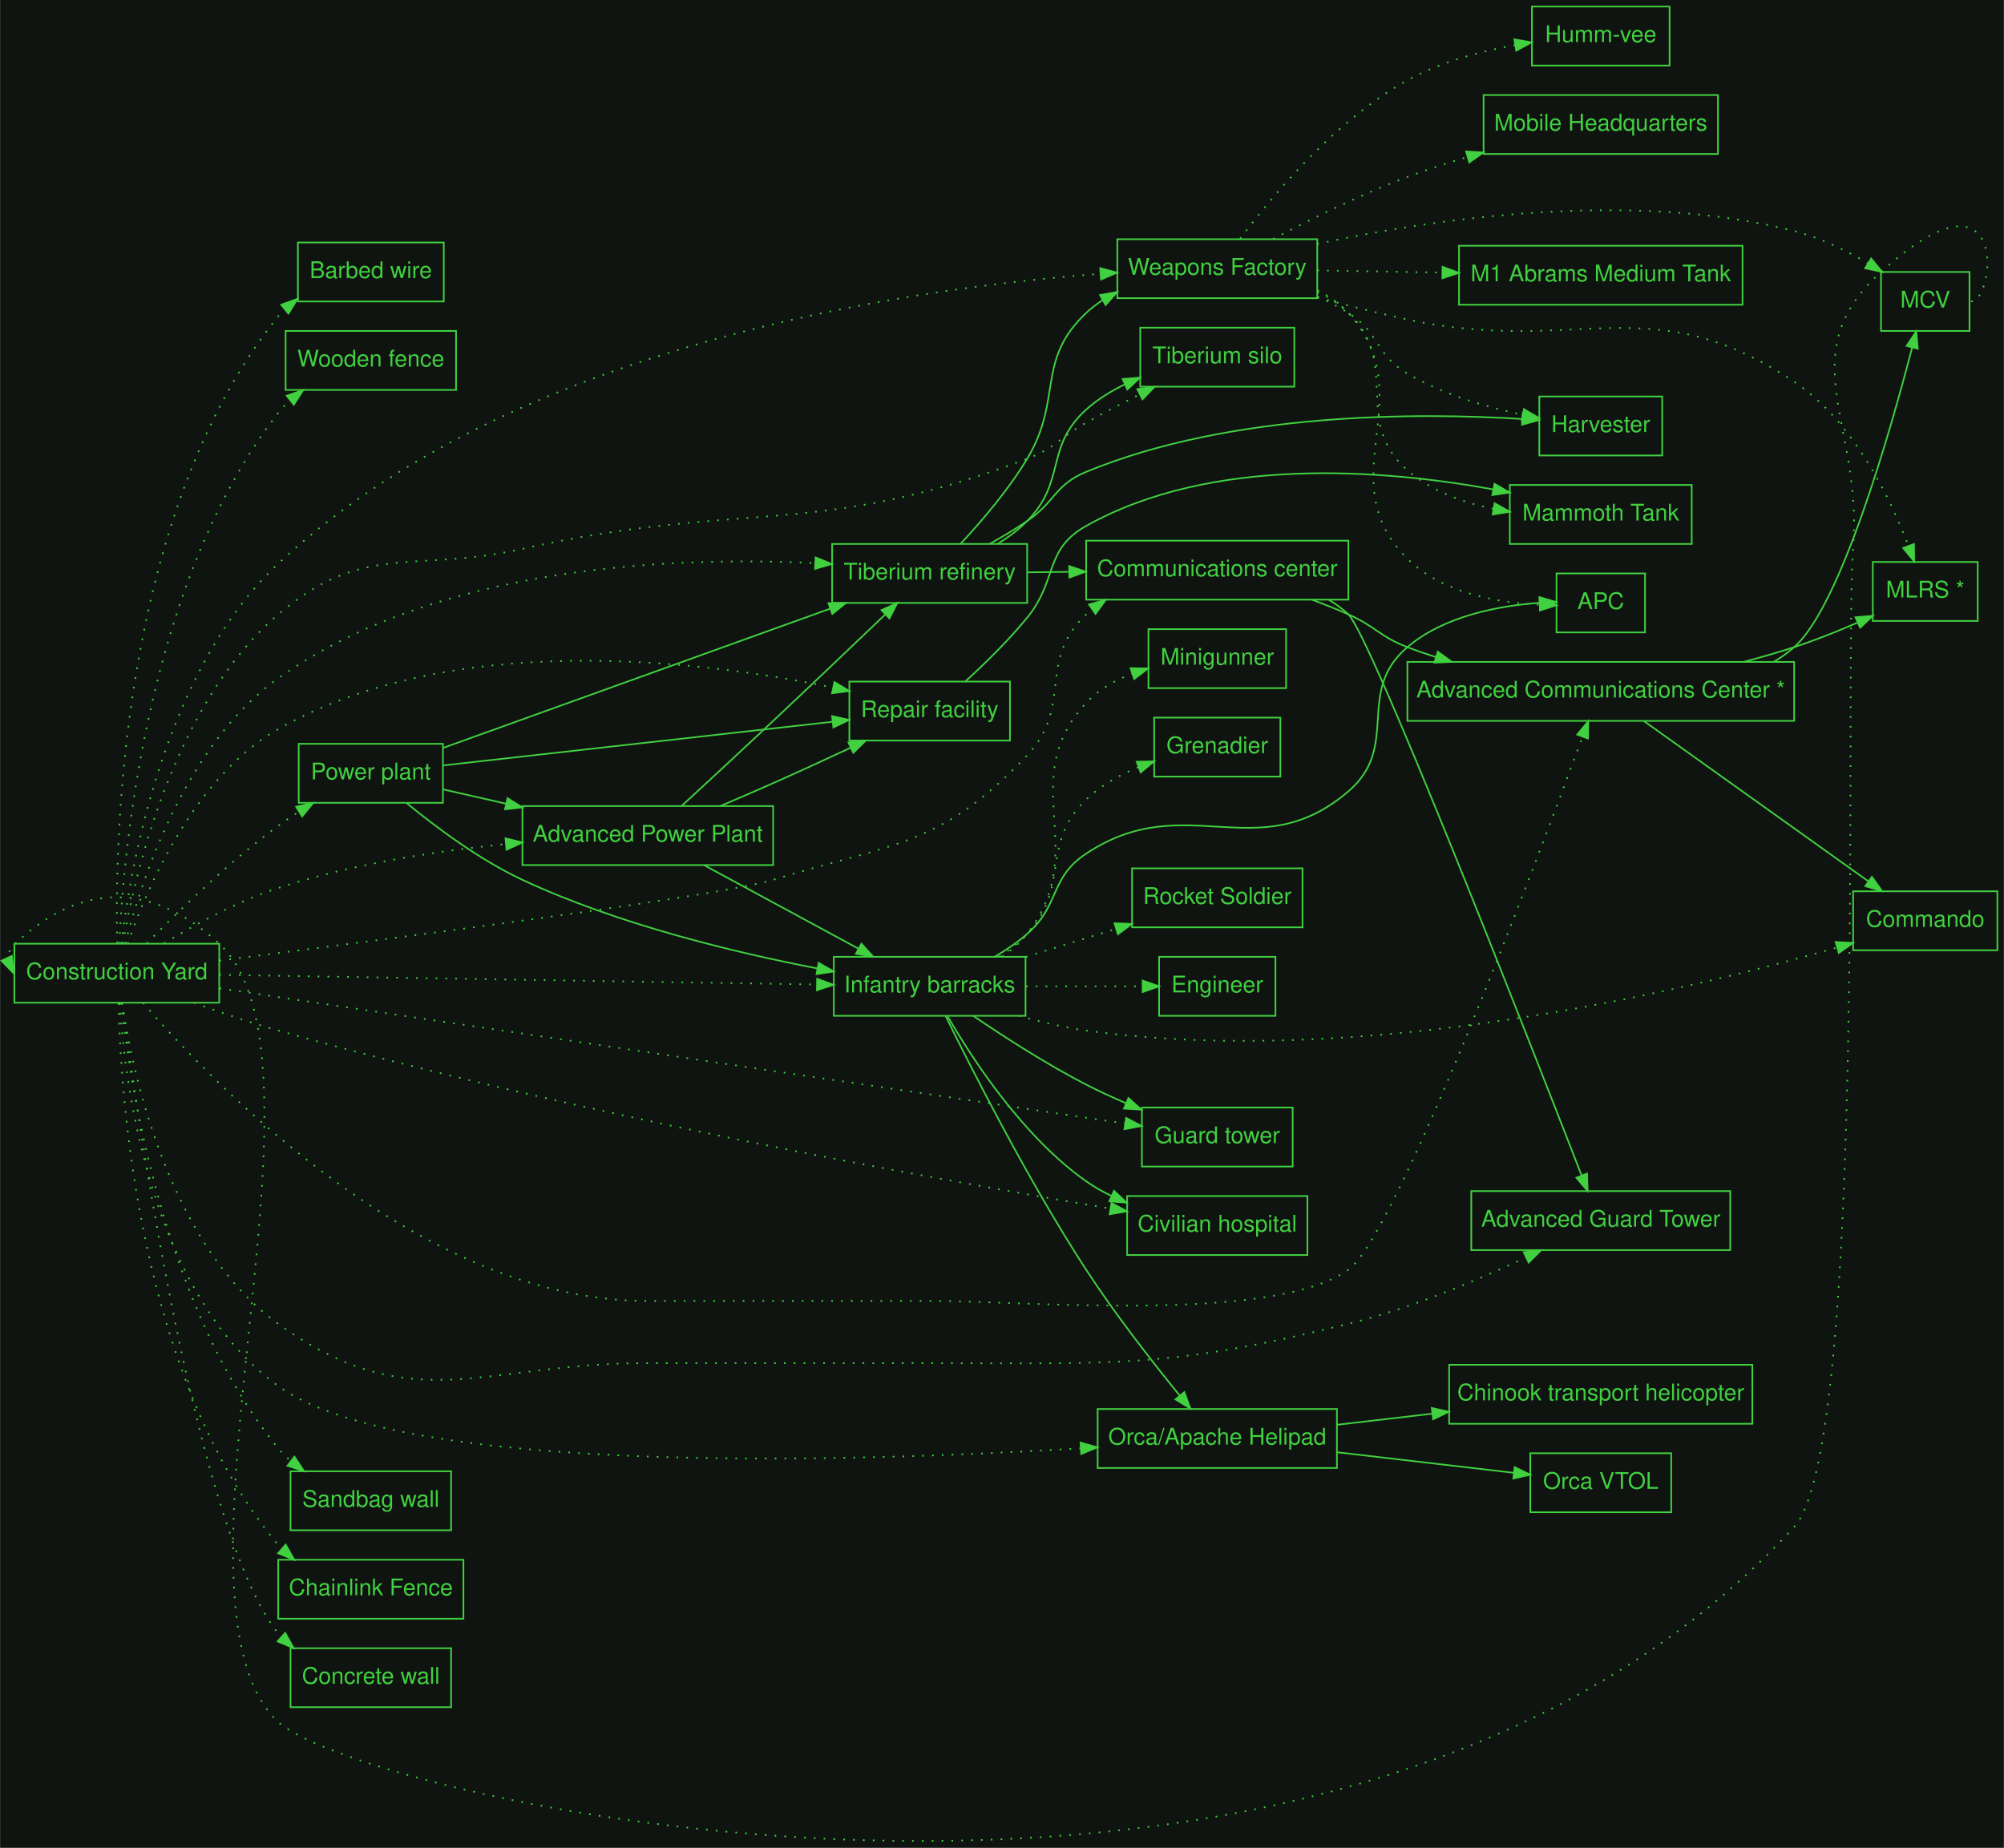
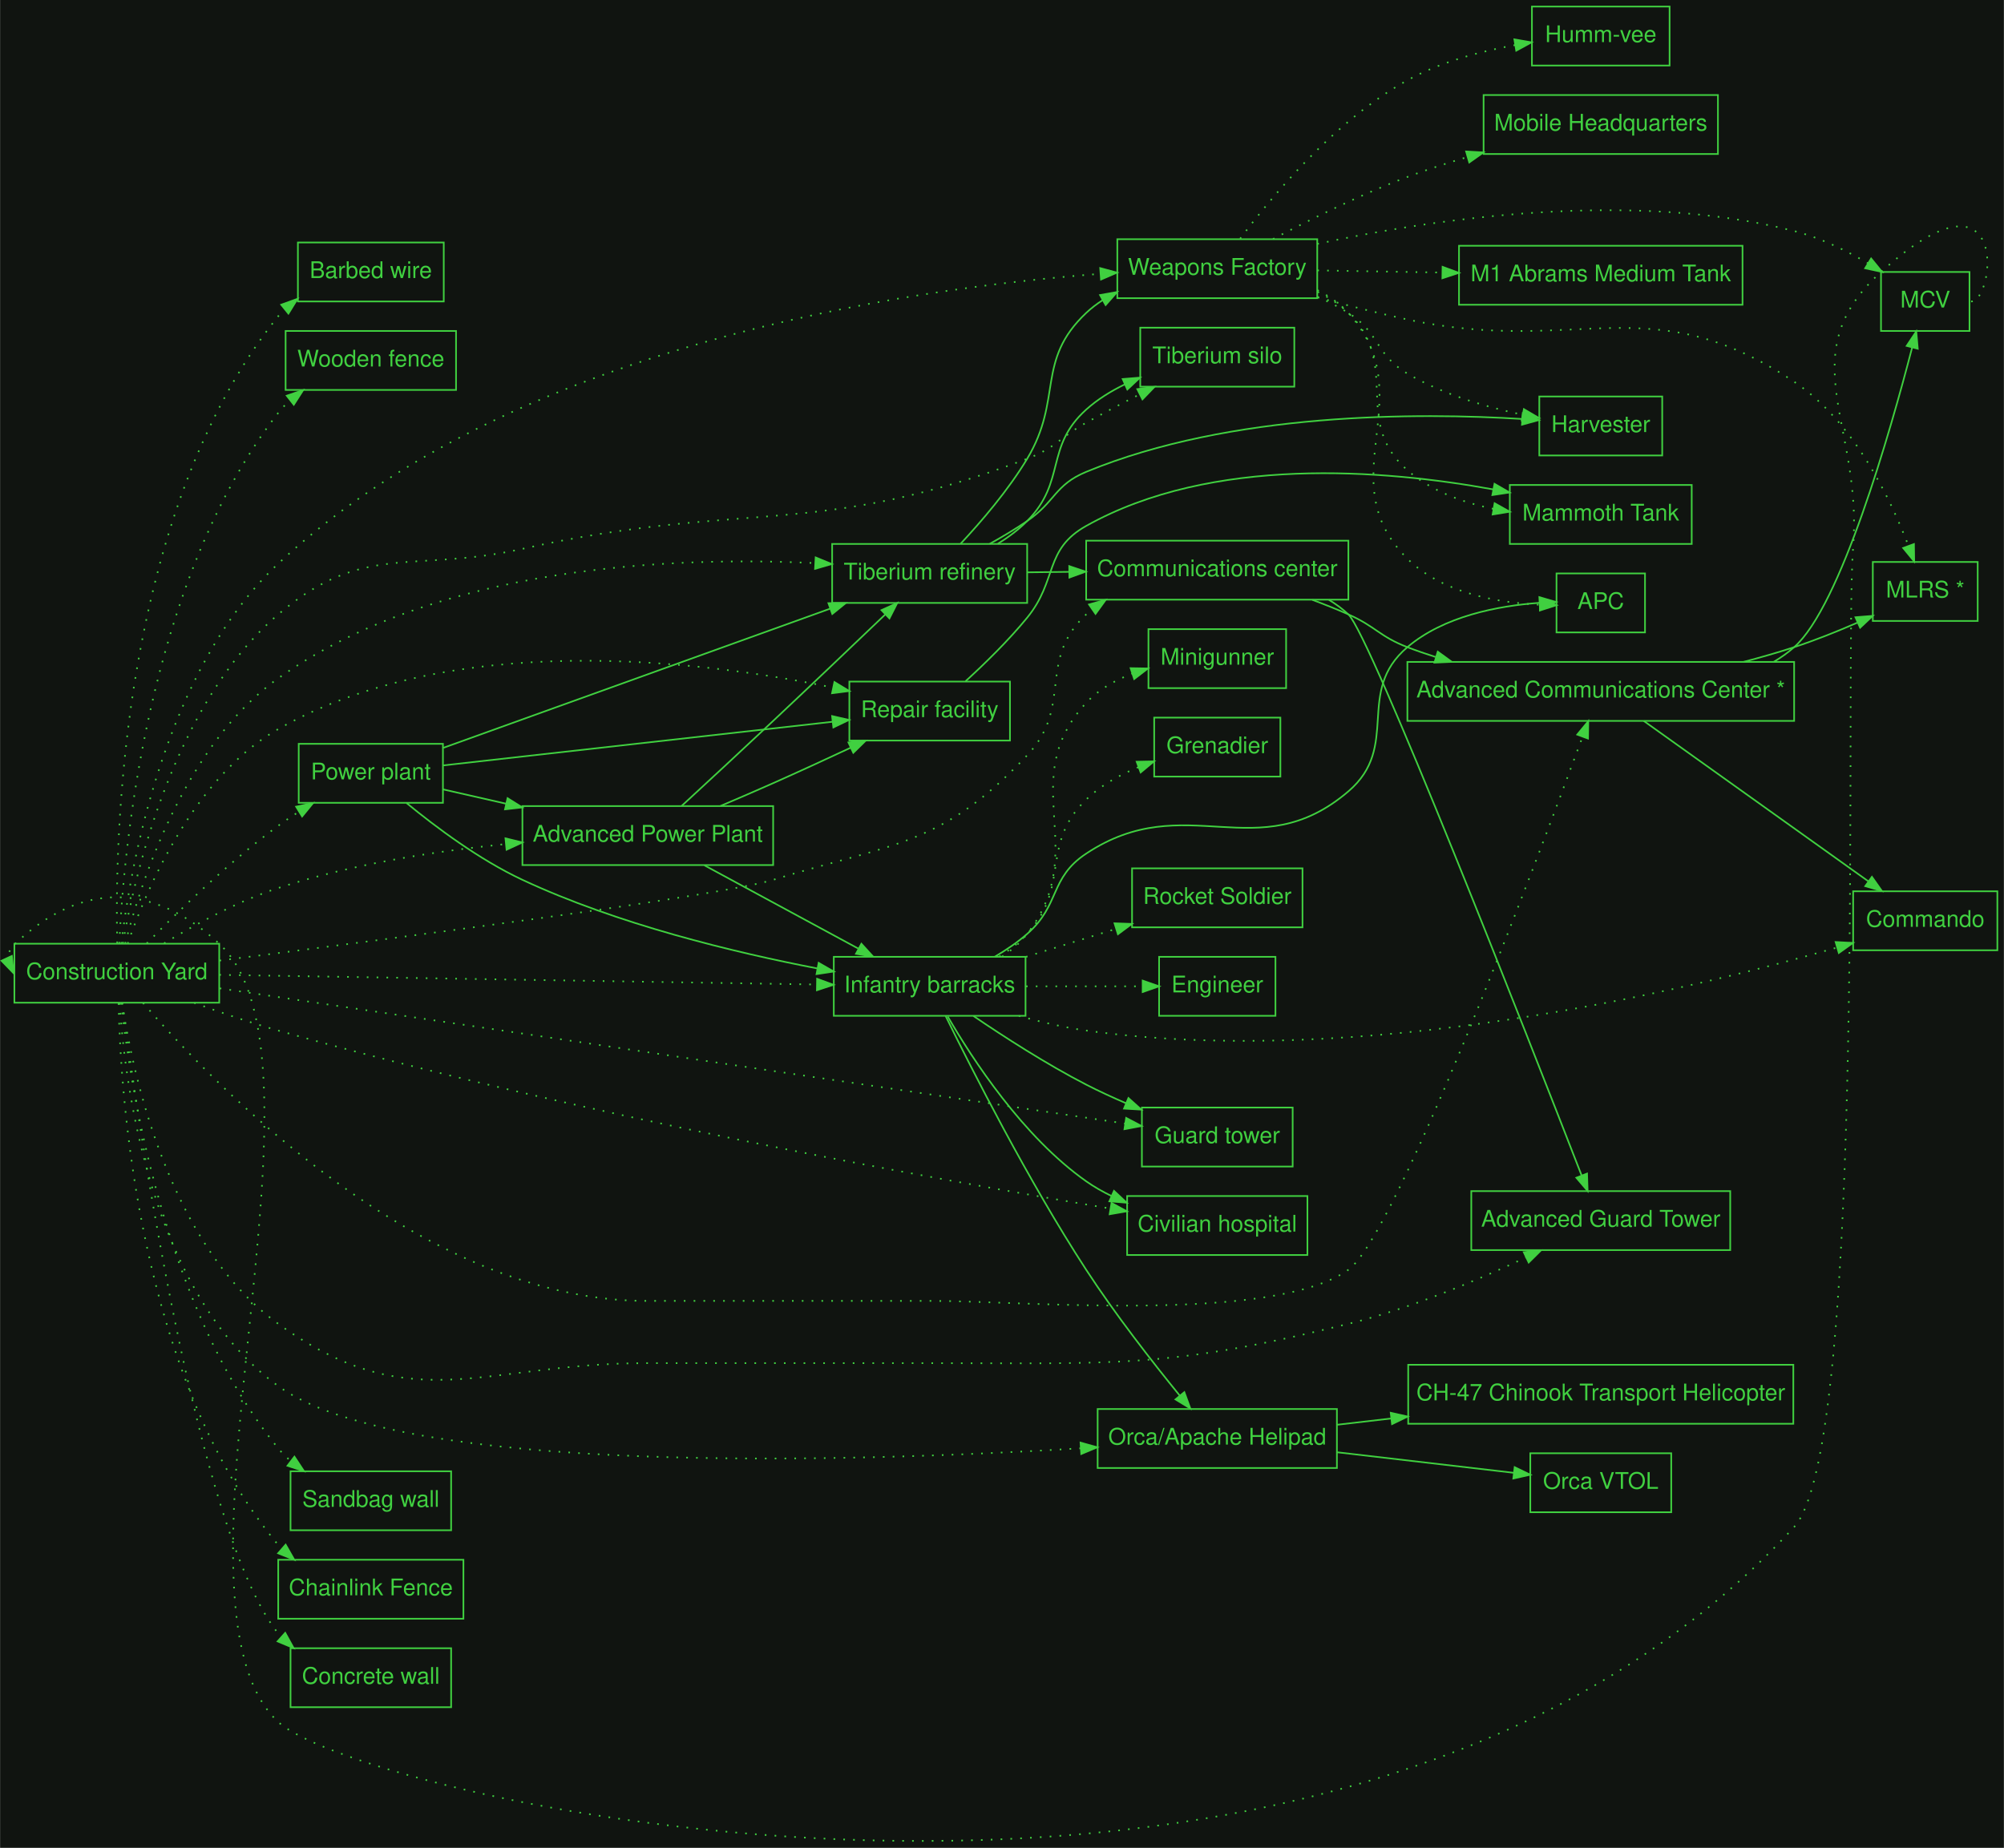
<svg xmlns="http://www.w3.org/2000/svg" xmlns:xlink="http://www.w3.org/1999/xlink" width="1223pt" height="1128pt" viewBox="0.00 0.00 1222.72 1127.84">
  <g id="graph0" class="graph" transform="scale(1 1) rotate(0) translate(4 1123.84)">
    <polygon fill="#101410" stroke="transparent" points="-4,4 -4,-1123.84 1218.72,-1123.84 1218.72,4 -4,4" />
    <g id="node1" class="node">
      <g id="a_node1">
        <a xlink:href="structures.html#weap" xlink:title="Weapons Factory" target="_top">
          <polygon fill="none" stroke="#40d040" points="799.72,-977.84 677.72,-977.84 677.72,-941.84 799.72,-941.84 799.72,-977.84" />
          <text text-anchor="middle" x="738.72" y="-956.14" font-family="Helvetica,sans-Serif" font-size="14.00" fill="#40d040">Weapons Factory</text>
        </a>
      </g>
    </g>
    <g id="node25" class="node">
      <g id="a_node25">
        <a xlink:href="units.html#htnk" xlink:title="Mammoth Tank" target="_top">
          <polygon fill="none" stroke="#40d040" points="1028.22,-827.84 917.22,-827.84 917.22,-791.84 1028.22,-791.84 1028.22,-827.84" />
          <text text-anchor="middle" x="972.72" y="-806.14" font-family="Helvetica,sans-Serif" font-size="14.00" fill="#40d040">Mammoth Tank</text>
        </a>
      </g>
    </g>
    <g id="edge42" class="edge">
      <path fill="none" stroke="#40d040" stroke-dasharray="1,5" d="M799.96,-945.73C806.84,-942.32 813.31,-938.09 818.72,-932.84 851.41,-901.1 820.44,-866.87 854.72,-836.84 869.21,-824.15 888.48,-817.1 907.19,-813.28" />
      <polygon fill="#40d040" stroke="#40d040" points="907.95,-816.69 917.19,-811.51 906.74,-809.8 907.95,-816.69" />
    </g>
    <g id="node26" class="node">
      <g id="a_node26">
        <a xlink:href="units.html#mtnk" xlink:title="M1 Abrams Medium Tank" target="_top">
          <polygon fill="none" stroke="#40d040" points="1059.22,-973.84 886.22,-973.84 886.22,-937.84 1059.22,-937.84 1059.22,-973.84" />
          <text text-anchor="middle" x="972.72" y="-952.14" font-family="Helvetica,sans-Serif" font-size="14.00" fill="#40d040">M1 Abrams Medium Tank</text>
        </a>
      </g>
    </g>
    <g id="edge43" class="edge">
      <path fill="none" stroke="#40d040" stroke-dasharray="1,5" d="M799.76,-958.8C823,-958.4 850.16,-957.93 875.95,-957.49" />
      <polygon fill="#40d040" stroke="#40d040" points="876.2,-960.99 886.14,-957.31 876.08,-953.99 876.2,-960.99" />
    </g>
    <g id="node27" class="node">
      <g id="a_node27">
        <a xlink:href="units.html#apc" xlink:title="APC" target="_top">
          <polygon fill="none" stroke="#40d040" points="999.72,-773.84 945.72,-773.84 945.72,-737.84 999.72,-737.84 999.72,-773.84" />
          <text text-anchor="middle" x="972.72" y="-752.14" font-family="Helvetica,sans-Serif" font-size="14.00" fill="#40d040">APC</text>
        </a>
      </g>
    </g>
    <g id="edge45" class="edge">
      <path fill="none" stroke="#40d040" stroke-dasharray="1,5" d="M799.81,-946.75C806.89,-943.17 813.45,-938.63 818.72,-932.84 864.87,-882.14 806.03,-831.11 854.72,-782.84 875.8,-761.94 909.62,-755.94 935.49,-754.73" />
      <polygon fill="#40d040" stroke="#40d040" points="935.77,-758.22 945.68,-754.47 935.59,-751.22 935.77,-758.22" />
    </g>
    <g id="node28" class="node">
      <g id="a_node28">
        <a xlink:href="units.html#msam" xlink:title="MLRS *" target="_top">
          <polygon fill="none" stroke="#40d040" points="1202.72,-780.84 1138.72,-780.84 1138.72,-744.84 1202.72,-744.84 1202.72,-780.84" />
          <text text-anchor="middle" x="1170.72" y="-759.14" font-family="Helvetica,sans-Serif" font-size="14.00" fill="#40d040">MLRS *</text>
        </a>
      </g>
    </g>
    <g id="edge47" class="edge">
      <path fill="none" stroke="#40d040" stroke-dasharray="1,5" d="M800.01,-942.33C817.56,-937.57 836.83,-932.68 854.72,-928.84 958.59,-906.54 1002.36,-949.84 1090.72,-890.84 1126.62,-866.87 1149.1,-820.48 1160.52,-790.62" />
      <polygon fill="#40d040" stroke="#40d040" points="1163.82,-791.78 1163.97,-781.19 1157.24,-789.38 1163.82,-791.78" />
    </g>
    <g id="node29" class="node">
      <g id="a_node29">
        <a xlink:href="units.html#jeep" xlink:title="Humm-vee" target="_top">
          <polygon fill="none" stroke="#40d040" points="1014.72,-1119.84 930.72,-1119.84 930.72,-1083.84 1014.72,-1083.84 1014.72,-1119.84" />
          <text text-anchor="middle" x="972.72" y="-1098.14" font-family="Helvetica,sans-Serif" font-size="14.00" fill="#40d040">Humm-vee</text>
        </a>
      </g>
    </g>
    <g id="edge48" class="edge">
      <path fill="none" stroke="#40d040" stroke-dasharray="1,5" d="M752.67,-978.14C771.9,-1003.88 810.51,-1050.34 854.72,-1074.84 874.79,-1085.96 899.23,-1092.51 920.57,-1096.36" />
      <polygon fill="#40d040" stroke="#40d040" points="920.01,-1099.82 930.45,-1098 921.15,-1092.91 920.01,-1099.82" />
    </g>
    <g id="node30" class="node">
      <g id="a_node30">
        <a xlink:href="units.html#harv" xlink:title="Harvester" target="_top">
          <polygon fill="none" stroke="#40d040" points="1010.22,-881.84 935.22,-881.84 935.22,-845.84 1010.22,-845.84 1010.22,-881.84" />
          <text text-anchor="middle" x="972.72" y="-860.14" font-family="Helvetica,sans-Serif" font-size="14.00" fill="#40d040">Harvester</text>
        </a>
      </g>
    </g>
    <g id="edge50" class="edge">
      <path fill="none" stroke="#40d040" stroke-dasharray="1,5" d="M799.78,-942.7C806.39,-939.83 812.84,-936.56 818.72,-932.84 838.11,-920.57 834.96,-907.5 854.72,-895.84 876.11,-883.22 902.62,-875.43 925,-870.71" />
      <polygon fill="#40d040" stroke="#40d040" points="925.82,-874.12 934.95,-868.75 924.47,-867.25 925.82,-874.12" />
    </g>
    <g id="node31" class="node">
      <g id="a_node31">
        <a xlink:href="units.html#mhq" xlink:title="Mobile Headquarters" target="_top">
          <polygon fill="none" stroke="#40d040" points="1044.22,-1065.84 901.22,-1065.84 901.22,-1029.84 1044.22,-1029.84 1044.22,-1065.84" />
          <text text-anchor="middle" x="972.72" y="-1044.14" font-family="Helvetica,sans-Serif" font-size="14.00" fill="#40d040">Mobile Headquarters</text>
        </a>
      </g>
    </g>
    <g id="edge51" class="edge">
      <path fill="none" stroke="#40d040" stroke-dasharray="1,5" d="M772.71,-977.94C795.31,-989.84 826.25,-1005.12 854.72,-1015.84 866.38,-1020.23 878.9,-1024.3 891.27,-1027.97" />
      <polygon fill="#40d040" stroke="#40d040" points="890.55,-1031.4 901.13,-1030.81 892.49,-1024.68 890.55,-1031.4" />
    </g>
    <g id="node32" class="node">
      <g id="a_node32">
        <a xlink:href="units.html#mcv" xlink:title="MCV" target="_top">
          <polygon fill="none" stroke="#40d040" points="1197.72,-957.84 1143.72,-957.84 1143.72,-921.84 1197.72,-921.84 1197.72,-957.84" />
          <text text-anchor="middle" x="1170.72" y="-936.14" font-family="Helvetica,sans-Serif" font-size="14.00" fill="#40d040">MCV</text>
        </a>
      </g>
    </g>
    <g id="edge53" class="edge">
      <path fill="none" stroke="#40d040" stroke-dasharray="1,5" d="M799.75,-974.96C870.48,-990.23 991,-1008.22 1090.72,-982.84 1106.33,-978.86 1122.19,-971.11 1135.57,-963.26" />
      <polygon fill="#40d040" stroke="#40d040" points="1137.69,-966.07 1144.39,-957.86 1134.04,-960.1 1137.69,-966.07" />
    </g>
    <g id="node2" class="node">
      <g id="a_node2">
        <a xlink:href="structures.html#gtwr" xlink:title="Guard tower" target="_top">
          <polygon fill="none" stroke="#40d040" points="784.72,-447.84 692.72,-447.84 692.72,-411.84 784.72,-411.84 784.72,-447.84" />
          <text text-anchor="middle" x="738.72" y="-426.14" font-family="Helvetica,sans-Serif" font-size="14.00" fill="#40d040">Guard tower</text>
        </a>
      </g>
    </g>
    <g id="node3" class="node">
      <g id="a_node3">
        <a xlink:href="structures.html#atwr" xlink:title="Advanced Guard Tower" target="_top">
          <polygon fill="none" stroke="#40d040" points="1051.72,-396.84 893.72,-396.84 893.72,-360.84 1051.72,-360.84 1051.72,-396.84" />
          <text text-anchor="middle" x="972.72" y="-375.14" font-family="Helvetica,sans-Serif" font-size="14.00" fill="#40d040">Advanced Guard Tower</text>
        </a>
      </g>
    </g>
    <g id="node4" class="node">
      <g id="a_node4">
        <a xlink:href="structures.html#hq" xlink:title="Communications center" target="_top">
          <polygon fill="none" stroke="#40d040" points="818.72,-793.84 658.72,-793.84 658.72,-757.84 818.72,-757.84 818.72,-793.84" />
          <text text-anchor="middle" x="738.72" y="-772.14" font-family="Helvetica,sans-Serif" font-size="14.00" fill="#40d040">Communications center</text>
        </a>
      </g>
    </g>
    <g id="edge5" class="edge">
      <path fill="none" stroke="#40d040" d="M806.8,-757.75C811.09,-755.17 815.13,-752.21 818.72,-748.84 832.17,-736.21 928.59,-489.91 961.07,-406.32" />
      <polygon fill="#40d040" stroke="#40d040" points="964.35,-407.55 964.7,-396.96 957.82,-405.01 964.35,-407.55" />
    </g>
    <g id="node14" class="node">
      <g id="a_node14">
        <a xlink:href="structures.html#eye" xlink:title="Advanced Communications Center *" target="_top">
          <polygon fill="none" stroke="#40d040" points="1090.72,-719.84 854.72,-719.84 854.72,-683.84 1090.72,-683.84 1090.72,-719.84" />
          <text text-anchor="middle" x="972.72" y="-698.14" font-family="Helvetica,sans-Serif" font-size="14.00" fill="#40d040">Advanced Communications Center *</text>
        </a>
      </g>
    </g>
    <g id="edge28" class="edge">
      <path fill="none" stroke="#40d040" d="M796.72,-757.72C804.2,-754.94 811.7,-751.96 818.72,-748.84 835.44,-741.41 837.63,-735.41 854.72,-728.84 860.26,-726.71 866.03,-724.71 871.89,-722.86" />
      <polygon fill="#40d040" stroke="#40d040" points="873.26,-726.1 881.83,-719.86 871.24,-719.4 873.26,-726.1" />
    </g>
    <g id="node5" class="node">
      <g id="a_node5">
        <a xlink:href="structures.html#fact" xlink:title="Construction Yard" target="_top">
          <polygon fill="none" stroke="#40d040" points="129.72,-547.84 4.72,-547.84 4.72,-511.84 129.72,-511.84 129.72,-547.84" />
          <text text-anchor="middle" x="67.22" y="-526.14" font-family="Helvetica,sans-Serif" font-size="14.00" fill="#40d040">Construction Yard</text>
        </a>
      </g>
    </g>
    <g id="edge2" class="edge">
      <path fill="none" stroke="#40d040" stroke-dasharray="1,5" d="M69.98,-547.89C75.4,-593.54 95.96,-714.61 165.72,-779.84 308.31,-913.19 548.95,-947.76 667.46,-956.72" />
      <polygon fill="#40d040" stroke="#40d040" points="667.28,-960.21 677.51,-957.44 667.78,-953.23 667.28,-960.21" />
    </g>
    <g id="edge4" class="edge">
      <path fill="none" stroke="#40d040" stroke-dasharray="1,5" d="M130,-520.61C259.72,-501.23 558.67,-456.58 682.47,-438.09" />
      <polygon fill="#40d040" stroke="#40d040" points="683.12,-441.53 692.49,-436.59 682.08,-434.61 683.12,-441.53" />
    </g>
    <g id="edge6" class="edge">
      <path fill="none" stroke="#40d040" stroke-dasharray="1,5" d="M70.47,-511.73C76.79,-469.43 98.83,-364.09 165.72,-315.84 247.1,-257.14 289.87,-291.84 390.22,-291.84 390.22,-291.84 390.22,-291.84 564.22,-291.84 677.83,-291.84 708.42,-288.58 818.72,-315.84 856.46,-325.17 897.06,-342.24 926.95,-356.27" />
      <polygon fill="#40d040" stroke="#40d040" points="925.73,-359.56 936.26,-360.7 928.74,-353.24 925.73,-359.56" />
    </g>
    <g id="edge8" class="edge">
      <path fill="none" stroke="#40d040" stroke-dasharray="1,5" d="M129.9,-537.56C233.94,-550.74 436.12,-577.11 467.72,-586.84 541.04,-609.42 570.1,-607 622.72,-662.84 651.13,-693 628.45,-720.54 658.72,-748.84 659.84,-749.89 661.01,-750.9 662.21,-751.87" />
      <polygon fill="#40d040" stroke="#40d040" points="660.44,-754.9 670.65,-757.73 664.43,-749.15 660.44,-754.9" />
    </g>
    <g id="node6" class="node">
      <g id="a_node6">
        <a xlink:href="structures.html#proc" xlink:title="Tiberium refinery" target="_top">
          <polygon fill="none" stroke="#40d040" points="622.72,-791.84 503.72,-791.84 503.72,-755.84 622.72,-755.84 622.72,-791.84" />
          <text text-anchor="middle" x="563.22" y="-770.14" font-family="Helvetica,sans-Serif" font-size="14.00" fill="#40d040">Tiberium refinery</text>
        </a>
      </g>
    </g>
    <g id="edge12" class="edge">
      <path fill="none" stroke="#40d040" stroke-dasharray="1,5" d="M72.34,-547.94C81.8,-585 108.77,-669.42 165.72,-709.84 263.39,-779.16 408.5,-784.27 493.41,-780.13" />
      <polygon fill="#40d040" stroke="#40d040" points="493.66,-783.62 503.46,-779.58 493.28,-776.63 493.66,-783.62" />
    </g>
    <g id="node7" class="node">
      <g id="a_node7">
        <a xlink:href="structures.html#silo" xlink:title="Tiberium silo" target="_top">
          <polygon fill="none" stroke="#40d040" points="785.72,-923.84 691.72,-923.84 691.72,-887.84 785.72,-887.84 785.72,-923.84" />
          <text text-anchor="middle" x="738.72" y="-902.14" font-family="Helvetica,sans-Serif" font-size="14.00" fill="#40d040">Tiberium silo</text>
        </a>
      </g>
    </g>
    <g id="edge14" class="edge">
      <path fill="none" stroke="#40d040" stroke-dasharray="1,5" d="M70.92,-547.98C78.17,-589.96 101.96,-694.36 165.72,-748.84 217.85,-793.38 247.8,-773.91 314.72,-788.84 450.44,-819.12 492.71,-794.51 622.72,-843.84 640.25,-850.49 642.34,-856.71 658.72,-865.84 669.21,-871.69 680.65,-877.69 691.49,-883.21" />
      <polygon fill="#40d040" stroke="#40d040" points="689.92,-886.34 700.42,-887.72 693.07,-880.09 689.92,-886.34" />
    </g>
    <g id="node8" class="node">
      <g id="a_node8">
        <a xlink:href="structures.html#hpad" xlink:title="Orca/Apache Helipad" target="_top">
          <polygon fill="none" stroke="#40d040" points="811.72,-263.84 665.72,-263.84 665.72,-227.84 811.72,-227.84 811.72,-263.84" />
          <text text-anchor="middle" x="738.72" y="-242.14" font-family="Helvetica,sans-Serif" font-size="14.00" fill="#40d040">Orca/Apache Helipad</text>
        </a>
      </g>
    </g>
    <g id="edge16" class="edge">
      <path fill="none" stroke="#40d040" stroke-dasharray="1,5" d="M68.96,-511.61C71.98,-463.84 87.37,-334.81 165.72,-277.84 241.54,-222.7 515.92,-231.42 655.27,-239.85" />
      <polygon fill="#40d040" stroke="#40d040" points="655.28,-243.35 665.47,-240.48 655.71,-236.37 655.28,-243.35" />
    </g>
    <g id="node9" class="node">
      <g id="a_node9">
        <a xlink:href="structures.html#nuke" xlink:title="Power plant" target="_top">
          <polygon fill="none" stroke="#40d040" points="266.22,-669.84 178.22,-669.84 178.22,-633.84 266.22,-633.84 266.22,-669.84" />
          <text text-anchor="middle" x="222.22" y="-648.14" font-family="Helvetica,sans-Serif" font-size="14.00" fill="#40d040">Power plant</text>
        </a>
      </g>
    </g>
    <g id="edge17" class="edge">
      <path fill="none" stroke="#40d040" stroke-dasharray="1,5" d="M85.5,-548.03C104.21,-567.19 135.47,-597.59 165.72,-619.84 169.65,-622.73 173.87,-625.58 178.16,-628.3" />
      <polygon fill="#40d040" stroke="#40d040" points="176.64,-631.48 187,-633.71 180.3,-625.51 176.64,-631.48" />
    </g>
    <g id="node10" class="node">
      <g id="a_node10">
        <a xlink:href="structures.html#nuk2" xlink:title="Advanced Power Plant" target="_top">
          <polygon fill="none" stroke="#40d040" points="467.72,-631.84 314.72,-631.84 314.72,-595.84 467.72,-595.84 467.72,-631.84" />
          <text text-anchor="middle" x="391.22" y="-610.14" font-family="Helvetica,sans-Serif" font-size="14.00" fill="#40d040">Advanced Power Plant</text>
        </a>
      </g>
    </g>
    <g id="edge19" class="edge">
      <path fill="none" stroke="#40d040" stroke-dasharray="1,5" d="M96.06,-548.06C114.95,-559.57 140.92,-573.74 165.72,-581.84 210.32,-596.41 262.06,-604.35 304.62,-608.68" />
      <polygon fill="#40d040" stroke="#40d040" points="304.38,-612.17 314.67,-609.65 305.05,-605.2 304.38,-612.17" />
    </g>
    <g id="node11" class="node">
      <g id="a_node11">
        <a xlink:href="structures.html#hosp" xlink:title="Civilian hospital" target="_top">
          <polygon fill="none" stroke="#40d040" points="793.72,-393.84 683.72,-393.84 683.72,-357.84 793.72,-357.84 793.72,-393.84" />
          <text text-anchor="middle" x="738.72" y="-372.14" font-family="Helvetica,sans-Serif" font-size="14.00" fill="#40d040">Civilian hospital</text>
        </a>
      </g>
    </g>
    <g id="edge21" class="edge">
      <path fill="none" stroke="#40d040" stroke-dasharray="1,5" d="M114.41,-511.77C130.49,-505.87 148.75,-499.62 165.72,-494.84 347.3,-443.63 566.97,-404.01 673.53,-386.18" />
      <polygon fill="#40d040" stroke="#40d040" points="674.2,-389.62 683.49,-384.52 673.05,-382.71 674.2,-389.62" />
    </g>
    <g id="node12" class="node">
      <g id="a_node12">
        <a xlink:href="structures.html#pyle" xlink:title="Infantry barracks" target="_top">
          <polygon fill="none" stroke="#40d040" points="621.72,-539.84 504.72,-539.84 504.72,-503.84 621.72,-503.84 621.72,-539.84" />
          <text text-anchor="middle" x="563.22" y="-518.14" font-family="Helvetica,sans-Serif" font-size="14.00" fill="#40d040">Infantry barracks</text>
        </a>
      </g>
    </g>
    <g id="edge24" class="edge">
      <path fill="none" stroke="#40d040" stroke-dasharray="1,5" d="M129.78,-528.84C222.62,-527.34 397.8,-524.5 494.26,-522.94" />
      <polygon fill="#40d040" stroke="#40d040" points="494.54,-526.44 504.48,-522.77 494.43,-519.44 494.54,-526.44" />
    </g>
    <g id="node13" class="node">
      <g id="a_node13">
        <a xlink:href="structures.html#fix" xlink:title="Repair facility" target="_top">
          <polygon fill="none" stroke="#40d040" points="612.22,-707.84 514.22,-707.84 514.22,-671.84 612.22,-671.84 612.22,-707.84" />
          <text text-anchor="middle" x="563.22" y="-686.14" font-family="Helvetica,sans-Serif" font-size="14.00" fill="#40d040">Repair facility</text>
        </a>
      </g>
    </g>
    <g id="edge27" class="edge">
      <path fill="none" stroke="#40d040" stroke-dasharray="1,5" d="M73.86,-547.89C85.21,-580.75 114.22,-649.64 165.72,-678.84 272.43,-739.34 422.61,-720.97 504.1,-704.2" />
      <polygon fill="#40d040" stroke="#40d040" points="505.11,-707.56 514.17,-702.06 503.66,-700.71 505.11,-707.56" />
    </g>
    <g id="edge29" class="edge">
      <path fill="none" stroke="#40d040" stroke-dasharray="1,5" d="M83.19,-511.74C125.71,-462.51 253.01,-329.84 390.22,-329.84 390.22,-329.84 390.22,-329.84 564.22,-329.84 620.93,-329.84 772.5,-315.97 818.72,-348.84 847.3,-369.17 932,-593.83 961.47,-673.79" />
      <polygon fill="#40d040" stroke="#40d040" points="958.36,-675.47 965.1,-683.65 964.93,-673.06 958.36,-675.47" />
    </g>
    <g id="node15" class="node">
      <g id="a_node15">
        <a xlink:href="structures.html#sbag" xlink:title="Sandbag wall" target="_top">
          <polygon fill="none" stroke="#40d040" points="271.22,-225.84 173.22,-225.84 173.22,-189.84 271.22,-189.84 271.22,-225.84" />
          <text text-anchor="middle" x="222.22" y="-204.14" font-family="Helvetica,sans-Serif" font-size="14.00" fill="#40d040">Sandbag wall</text>
        </a>
      </g>
    </g>
    <g id="edge30" class="edge">
      <path fill="none" stroke="#40d040" stroke-dasharray="1,5" d="M69.87,-511.74C75.21,-462.68 95.9,-325.12 165.72,-239.84 167.97,-237.09 170.53,-234.52 173.27,-232.15" />
      <polygon fill="#40d040" stroke="#40d040" points="175.6,-234.77 181.43,-225.92 171.36,-229.2 175.6,-234.77" />
    </g>
    <g id="node16" class="node">
      <g id="a_node16">
        <a xlink:href="structures.html#cycl" xlink:title="Chainlink Fence" target="_top">
          <polygon fill="none" stroke="#40d040" points="278.72,-171.84 165.72,-171.84 165.72,-135.84 278.72,-135.84 278.72,-171.84" />
          <text text-anchor="middle" x="222.22" y="-150.14" font-family="Helvetica,sans-Serif" font-size="14.00" fill="#40d040">Chainlink Fence</text>
        </a>
      </g>
    </g>
    <g id="edge31" class="edge">
      <path fill="none" stroke="#40d040" stroke-dasharray="1,5" d="M68.3,-511.53C69.49,-455.39 80.29,-283.26 165.72,-180.84 166.33,-180.1 166.97,-179.38 167.64,-178.68" />
      <polygon fill="#40d040" stroke="#40d040" points="170.24,-181.05 175.49,-171.84 165.65,-175.77 170.24,-181.05" />
    </g>
    <g id="node17" class="node">
      <g id="a_node17">
        <a xlink:href="structures.html#brik" xlink:title="Concrete wall" target="_top">
          <polygon fill="none" stroke="#40d040" points="271.22,-117.84 173.22,-117.84 173.22,-81.84 271.22,-81.84 271.22,-117.84" />
          <text text-anchor="middle" x="222.22" y="-96.14" font-family="Helvetica,sans-Serif" font-size="14.00" fill="#40d040">Concrete wall</text>
        </a>
      </g>
    </g>
    <g id="edge32" class="edge">
      <path fill="none" stroke="#40d040" stroke-dasharray="1,5" d="M70.51,-511.83C79.75,-441.81 116.07,-188.52 165.72,-126.84 166.31,-126.11 166.92,-125.4 167.55,-124.7" />
      <polygon fill="#40d040" stroke="#40d040" points="169.99,-127.22 175.1,-117.94 165.32,-122.01 169.99,-127.22" />
    </g>
    <g id="node18" class="node">
      <g id="a_node18">
        <a xlink:href="structures.html#barb" xlink:title="Barbed wire" target="_top">
          <polygon fill="none" stroke="#40d040" points="266.72,-975.84 177.72,-975.84 177.72,-939.84 266.72,-939.84 266.72,-975.84" />
          <text text-anchor="middle" x="222.22" y="-954.14" font-family="Helvetica,sans-Serif" font-size="14.00" fill="#40d040">Barbed wire</text>
        </a>
      </g>
    </g>
    <g id="edge33" class="edge">
      <path fill="none" stroke="#40d040" stroke-dasharray="1,5" d="M67.48,-548.17C65.99,-609.58 69.07,-810.89 165.72,-930.84 166.85,-932.24 168.07,-933.58 169.37,-934.85" />
      <polygon fill="#40d040" stroke="#40d040" points="167.53,-937.87 177.5,-941.45 171.94,-932.43 167.53,-937.87" />
    </g>
    <g id="node19" class="node">
      <g id="a_node19">
        <a xlink:href="structures.html#wood" xlink:title="Wooden fence" target="_top">
          <polygon fill="none" stroke="#40d040" points="274.22,-921.84 170.22,-921.84 170.22,-885.84 274.22,-885.84 274.22,-921.84" />
          <text text-anchor="middle" x="222.22" y="-900.14" font-family="Helvetica,sans-Serif" font-size="14.00" fill="#40d040">Wooden fence</text>
        </a>
      </g>
    </g>
    <g id="edge34" class="edge">
      <path fill="none" stroke="#40d040" stroke-dasharray="1,5" d="M68.75,-547.92C71.24,-602.62 85.37,-768.9 165.72,-871.84 167.8,-874.51 170.18,-877 172.75,-879.32" />
      <polygon fill="#40d040" stroke="#40d040" points="170.91,-882.32 180.94,-885.73 175.22,-876.81 170.91,-882.32" />
    </g>
    <g id="edge1" class="edge">
      <path fill="none" stroke="#40d040" d="M582.07,-791.93C594.65,-805.4 611.23,-824.69 622.72,-843.84 644.66,-880.43 627.73,-903.51 658.72,-932.84 661.8,-935.75 665.2,-938.35 668.82,-940.67" />
      <polygon fill="#40d040" stroke="#40d040" points="667.17,-943.76 677.6,-945.6 670.59,-937.65 667.17,-943.76" />
    </g>
    <g id="edge7" class="edge">
      <path fill="none" stroke="#40d040" d="M622.96,-774.52C631.15,-774.61 639.72,-774.71 648.33,-774.81" />
      <polygon fill="#40d040" stroke="#40d040" points="648.39,-778.31 658.42,-774.93 648.47,-771.31 648.39,-778.31" />
    </g>
    <g id="edge13" class="edge">
      <path fill="none" stroke="#40d040" d="M604.8,-791.94C611.26,-795.93 617.51,-800.56 622.72,-805.84 646.73,-830.18 633.34,-850.92 658.72,-873.84 665.57,-880.03 673.78,-885.1 682.28,-889.24" />
      <polygon fill="#40d040" stroke="#40d040" points="681,-892.5 691.56,-893.36 683.84,-886.1 681,-892.5" />
    </g>
    <g id="edge49" class="edge">
      <path fill="none" stroke="#40d040" d="M599.83,-791.88C607.55,-796.18 615.54,-800.95 622.72,-805.84 639.93,-817.56 639.47,-827.88 658.72,-835.84 747.31,-872.46 861.75,-872 924.82,-868.11" />
      <polygon fill="#40d040" stroke="#40d040" points="925.12,-871.6 934.86,-867.43 924.64,-864.61 925.12,-871.6" />
    </g>
    <g id="node33" class="node">
      <g id="a_node33">
-         <a xlink:href="units.html#tran" xlink:title="Chinook transport helicopter" target="_top">
-           <polygon fill="none" stroke="#40d040" points="1065.22,-290.84 880.22,-290.84 880.22,-254.84 1065.22,-254.84 1065.22,-290.84" />
-           <text text-anchor="middle" x="972.72" y="-269.14" font-family="Helvetica,sans-Serif" font-size="14.00" fill="#40d040">Chinook transport helicopter</text>
+         <a xlink:href="units.html#tran" xlink:title="CH-47 Chinook Transport Helicopter" target="_top">
+           <polygon fill="none" stroke="#40d040" points="1090.22,-290.84 855.22,-290.84 855.22,-254.84 1090.22,-254.84 1090.22,-290.84" />
+           <text text-anchor="middle" x="972.72" y="-269.14" font-family="Helvetica,sans-Serif" font-size="14.00" fill="#40d040">CH-47 Chinook Transport Helicopter</text>
        </a>
      </g>
    </g>
    <g id="edge54" class="edge">
-       <path fill="none" stroke="#40d040" d="M811.85,-254.23C830.2,-256.37 850.27,-258.71 869.8,-260.98" />
-       <polygon fill="#40d040" stroke="#40d040" points="869.61,-264.48 879.95,-262.16 870.42,-257.53 869.61,-264.48" />
+       <path fill="none" stroke="#40d040" d="M811.85,-254.23C822.45,-255.47 833.62,-256.77 844.93,-258.08" />
+       <polygon fill="#40d040" stroke="#40d040" points="844.55,-261.56 854.89,-259.24 845.36,-254.61 844.55,-261.56" />
    </g>
    <g id="node34" class="node">
      <g id="a_node34">
        <a xlink:href="units.html#orca" xlink:title="Orca VTOL" target="_top">
          <polygon fill="none" stroke="#40d040" points="1015.72,-236.84 929.72,-236.84 929.72,-200.84 1015.72,-200.84 1015.72,-236.84" />
          <text text-anchor="middle" x="972.72" y="-215.14" font-family="Helvetica,sans-Serif" font-size="14.00" fill="#40d040">Orca VTOL</text>
        </a>
      </g>
    </g>
    <g id="edge55" class="edge">
      <path fill="none" stroke="#40d040" d="M811.85,-237.44C846.78,-233.38 887.93,-228.59 919.73,-224.89" />
      <polygon fill="#40d040" stroke="#40d040" points="920.18,-228.36 929.71,-223.73 919.37,-221.41 920.18,-228.36" />
    </g>
    <g id="edge10" class="edge">
      <path fill="none" stroke="#40d040" d="M266.5,-667.41C326.38,-688.97 434.76,-727.97 502.37,-752.3" />
      <polygon fill="#40d040" stroke="#40d040" points="501.44,-755.69 512.04,-755.78 503.81,-749.1 501.44,-755.69" />
    </g>
    <g id="edge18" class="edge">
      <path fill="none" stroke="#40d040" d="M266.22,-642.05C278.12,-639.35 291.47,-636.31 304.88,-633.26" />
      <polygon fill="#40d040" stroke="#40d040" points="305.66,-636.67 314.63,-631.04 304.1,-629.84 305.66,-636.67" />
    </g>
    <g id="edge22" class="edge">
      <path fill="none" stroke="#40d040" d="M244.02,-633.71C261.73,-619.14 288.42,-599.13 314.72,-586.84 372.63,-559.77 443.65,-542.59 494.73,-532.74" />
      <polygon fill="#40d040" stroke="#40d040" points="495.49,-536.16 504.67,-530.87 494.19,-529.28 495.49,-536.16" />
    </g>
    <g id="edge25" class="edge">
      <path fill="none" stroke="#40d040" d="M266.5,-656.69C326.85,-663.46 436.47,-675.74 503.96,-683.31" />
      <polygon fill="#40d040" stroke="#40d040" points="503.68,-686.8 514.01,-684.43 504.46,-679.84 503.68,-686.8" />
    </g>
    <g id="edge11" class="edge">
      <path fill="none" stroke="#40d040" d="M411.84,-631.9C427.12,-645.99 448.83,-666.09 467.72,-683.84 490.94,-705.66 517.16,-730.66 536.08,-748.77" />
      <polygon fill="#40d040" stroke="#40d040" points="533.82,-751.45 543.46,-755.83 538.66,-746.39 533.82,-751.45" />
    </g>
    <g id="edge23" class="edge">
      <path fill="none" stroke="#40d040" d="M425.8,-595.66C452.7,-581.11 490.59,-560.6 519.61,-544.9" />
      <polygon fill="#40d040" stroke="#40d040" points="521.57,-547.82 528.7,-539.98 518.24,-541.66 521.57,-547.82" />
    </g>
    <g id="edge26" class="edge">
      <path fill="none" stroke="#40d040" d="M435.45,-631.86C446.03,-636.35 457.31,-641.21 467.72,-645.84 483.19,-652.72 499.98,-660.45 515.05,-667.49" />
      <polygon fill="#40d040" stroke="#40d040" points="513.65,-670.69 524.19,-671.77 516.62,-664.35 513.65,-670.69" />
    </g>
    <g id="edge3" class="edge">
      <path fill="none" stroke="#40d040" d="M589.94,-503.71C608.53,-491.07 634.53,-474.29 658.72,-461.84 666.46,-457.85 674.82,-454.01 683.1,-450.45" />
      <polygon fill="#40d040" stroke="#40d040" points="684.51,-453.66 692.38,-446.57 681.8,-447.2 684.51,-453.66" />
    </g>
    <g id="edge15" class="edge">
      <path fill="none" stroke="#40d040" d="M573,-503.63C588.74,-471.51 623.43,-403.05 658.72,-348.84 676.44,-321.62 699.25,-292.4 715.8,-272.06" />
      <polygon fill="#40d040" stroke="#40d040" points="718.62,-274.14 722.26,-264.18 713.21,-269.7 718.62,-274.14" />
    </g>
    <g id="edge20" class="edge">
      <path fill="none" stroke="#40d040" d="M574.25,-503.41C589.3,-477.4 620.13,-430.07 658.72,-402.84 663.5,-399.47 668.73,-396.49 674.16,-393.86" />
      <polygon fill="#40d040" stroke="#40d040" points="675.7,-397 683.44,-389.76 672.88,-390.6 675.7,-397" />
    </g>
    <g id="node20" class="node">
      <g id="a_node20">
        <a xlink:href="units.html#e1" xlink:title="Minigunner" target="_top">
          <polygon fill="none" stroke="#40d040" points="780.72,-739.84 696.72,-739.84 696.72,-703.84 780.72,-703.84 780.72,-739.84" />
          <text text-anchor="middle" x="738.72" y="-718.14" font-family="Helvetica,sans-Serif" font-size="14.00" fill="#40d040">Minigunner</text>
        </a>
      </g>
    </g>
    <g id="edge35" class="edge">
      <path fill="none" stroke="#40d040" stroke-dasharray="1,5" d="M607.39,-539.94C613.16,-543.84 618.53,-548.44 622.72,-553.84 662.38,-604.93 614.83,-647.33 658.72,-694.84 666.25,-702.99 676.34,-708.68 686.79,-712.65" />
      <polygon fill="#40d040" stroke="#40d040" points="685.83,-716.02 696.42,-715.84 688.02,-709.38 685.83,-716.02" />
    </g>
    <g id="node21" class="node">
      <g id="a_node21">
        <a xlink:href="units.html#e2" xlink:title="Grenadier" target="_top">
          <polygon fill="none" stroke="#40d040" points="777.22,-685.84 700.22,-685.84 700.22,-649.84 777.22,-649.84 777.22,-685.84" />
          <text text-anchor="middle" x="738.72" y="-664.14" font-family="Helvetica,sans-Serif" font-size="14.00" fill="#40d040">Grenadier</text>
        </a>
      </g>
    </g>
    <g id="edge36" class="edge">
      <path fill="none" stroke="#40d040" stroke-dasharray="1,5" d="M605.73,-540C611.94,-543.94 617.87,-548.55 622.72,-553.84 649.61,-583.18 630.17,-608.1 658.72,-635.84 667.59,-644.46 679.09,-650.86 690.56,-655.58" />
      <polygon fill="#40d040" stroke="#40d040" points="689.53,-658.93 700.12,-659.15 691.98,-652.37 689.53,-658.93" />
    </g>
    <g id="node22" class="node">
      <g id="a_node22">
        <a xlink:href="units.html#e3" xlink:title="Rocket Soldier" target="_top">
          <polygon fill="none" stroke="#40d040" points="790.72,-593.84 686.72,-593.84 686.72,-557.84 790.72,-557.84 790.72,-593.84" />
          <text text-anchor="middle" x="738.72" y="-572.14" font-family="Helvetica,sans-Serif" font-size="14.00" fill="#40d040">Rocket Soldier</text>
        </a>
      </g>
    </g>
    <g id="edge37" class="edge">
      <path fill="none" stroke="#40d040" stroke-dasharray="1,5" d="M621.99,-539.82C639.62,-545.31 659.06,-551.36 676.89,-556.91" />
      <polygon fill="#40d040" stroke="#40d040" points="676.02,-560.3 686.61,-559.93 678.1,-553.62 676.02,-560.3" />
    </g>
    <g id="node23" class="node">
      <g id="a_node23">
        <a xlink:href="units.html#e7" xlink:title="Engineer" target="_top">
          <polygon fill="none" stroke="#40d040" points="774.22,-539.84 703.22,-539.84 703.22,-503.84 774.22,-503.84 774.22,-539.84" />
          <text text-anchor="middle" x="738.72" y="-518.14" font-family="Helvetica,sans-Serif" font-size="14.00" fill="#40d040">Engineer</text>
        </a>
      </g>
    </g>
    <g id="edge38" class="edge">
      <path fill="none" stroke="#40d040" stroke-dasharray="1,5" d="M621.99,-521.84C645.12,-521.84 671.35,-521.84 692.98,-521.84" />
      <polygon fill="#40d040" stroke="#40d040" points="693.2,-525.34 703.2,-521.84 693.2,-518.34 693.2,-525.34" />
    </g>
    <g id="node24" class="node">
      <g id="a_node24">
        <a xlink:href="units.html#mbo" xlink:title="Commando" target="_top">
          <polygon fill="none" stroke="#40d040" points="1214.72,-579.84 1126.72,-579.84 1126.72,-543.84 1214.72,-543.84 1214.72,-579.84" />
          <text text-anchor="middle" x="1170.72" y="-558.14" font-family="Helvetica,sans-Serif" font-size="14.00" fill="#40d040">Commando</text>
        </a>
      </g>
    </g>
    <g id="edge40" class="edge">
      <path fill="none" stroke="#40d040" stroke-dasharray="1,5" d="M617.63,-503.79C630.9,-500.08 645.2,-496.73 658.72,-494.84 825.86,-471.43 1024.12,-518.89 1116.9,-545.5" />
      <polygon fill="#40d040" stroke="#40d040" points="1116.03,-548.89 1126.61,-548.32 1117.99,-542.17 1116.03,-548.89" />
    </g>
    <g id="edge44" class="edge">
      <path fill="none" stroke="#40d040" d="M602.94,-539.88C609.89,-543.97 616.79,-548.66 622.72,-553.84 643.05,-571.63 636.19,-587.91 658.72,-602.84 719.65,-643.21 763.19,-593.32 818.72,-640.84 850.82,-668.31 822.52,-701.47 854.72,-728.84 876.95,-747.74 909.86,-754.05 935.12,-755.88" />
      <polygon fill="#40d040" stroke="#40d040" points="935.25,-759.39 945.42,-756.41 935.61,-752.4 935.25,-759.39" />
    </g>
    <g id="edge41" class="edge">
      <path fill="none" stroke="#40d040" d="M585.13,-708.05C596.84,-718.75 611.33,-732.89 622.72,-746.84 641.43,-769.76 632.91,-788.37 658.72,-802.84 735.5,-845.88 840.38,-837.27 907.1,-825.13" />
      <polygon fill="#40d040" stroke="#40d040" points="907.89,-828.54 917.06,-823.24 906.58,-821.67 907.89,-828.54" />
    </g>
    <g id="edge39" class="edge">
      <path fill="none" stroke="#40d040" d="M998.94,-683.82C1033.83,-658.9 1096.92,-613.84 1135.88,-586.01" />
      <polygon fill="#40d040" stroke="#40d040" points="1138.18,-588.67 1144.28,-580.01 1134.11,-582.97 1138.18,-588.67" />
    </g>
    <g id="edge46" class="edge">
      <path fill="none" stroke="#40d040" d="M1059.83,-719.85C1070.31,-722.59 1080.81,-725.59 1090.72,-728.84 1103.48,-733.02 1117.03,-738.46 1129.23,-743.76" />
      <polygon fill="#40d040" stroke="#40d040" points="1128.13,-747.1 1138.69,-747.95 1130.97,-740.7 1128.13,-747.1" />
    </g>
    <g id="edge52" class="edge">
      <path fill="none" stroke="#40d040" d="M1078.29,-719.89C1082.7,-722.5 1086.88,-725.47 1090.72,-728.84 1118.99,-753.62 1149.35,-860.18 1162.72,-911.72" />
      <polygon fill="#40d040" stroke="#40d040" points="1159.37,-912.72 1165.24,-921.54 1166.15,-910.98 1159.37,-912.72" />
    </g>
    <g id="edge9" class="edge">
      <path fill="none" stroke="#40d040" stroke-dasharray="1,5" d="M1198.72,-939.84C1213.22,-939.84 1223.19,-1029.67 1143.72,-957.84 1088.04,-907.51 1132.75,-864.64 1126.72,-789.84 1121.37,-723.49 1135.73,-240.87 1090.72,-191.84 811.18,112.64 217.1,-25.2 165.72,-72.84 88.09,-144.81 207.35,-475.87 129.72,-547.84 89.14,-585.46 45.41,-585.87 5.22,-547.84 2.85,-545.6 0.92,-542.21 0,-538.97" />
      <polygon fill="#40d040" stroke="#40d040" points="3.2,-540.39 4.22,-529.84 -3.15,-537.45 3.2,-540.39" />
    </g>
  </g>
</svg>
